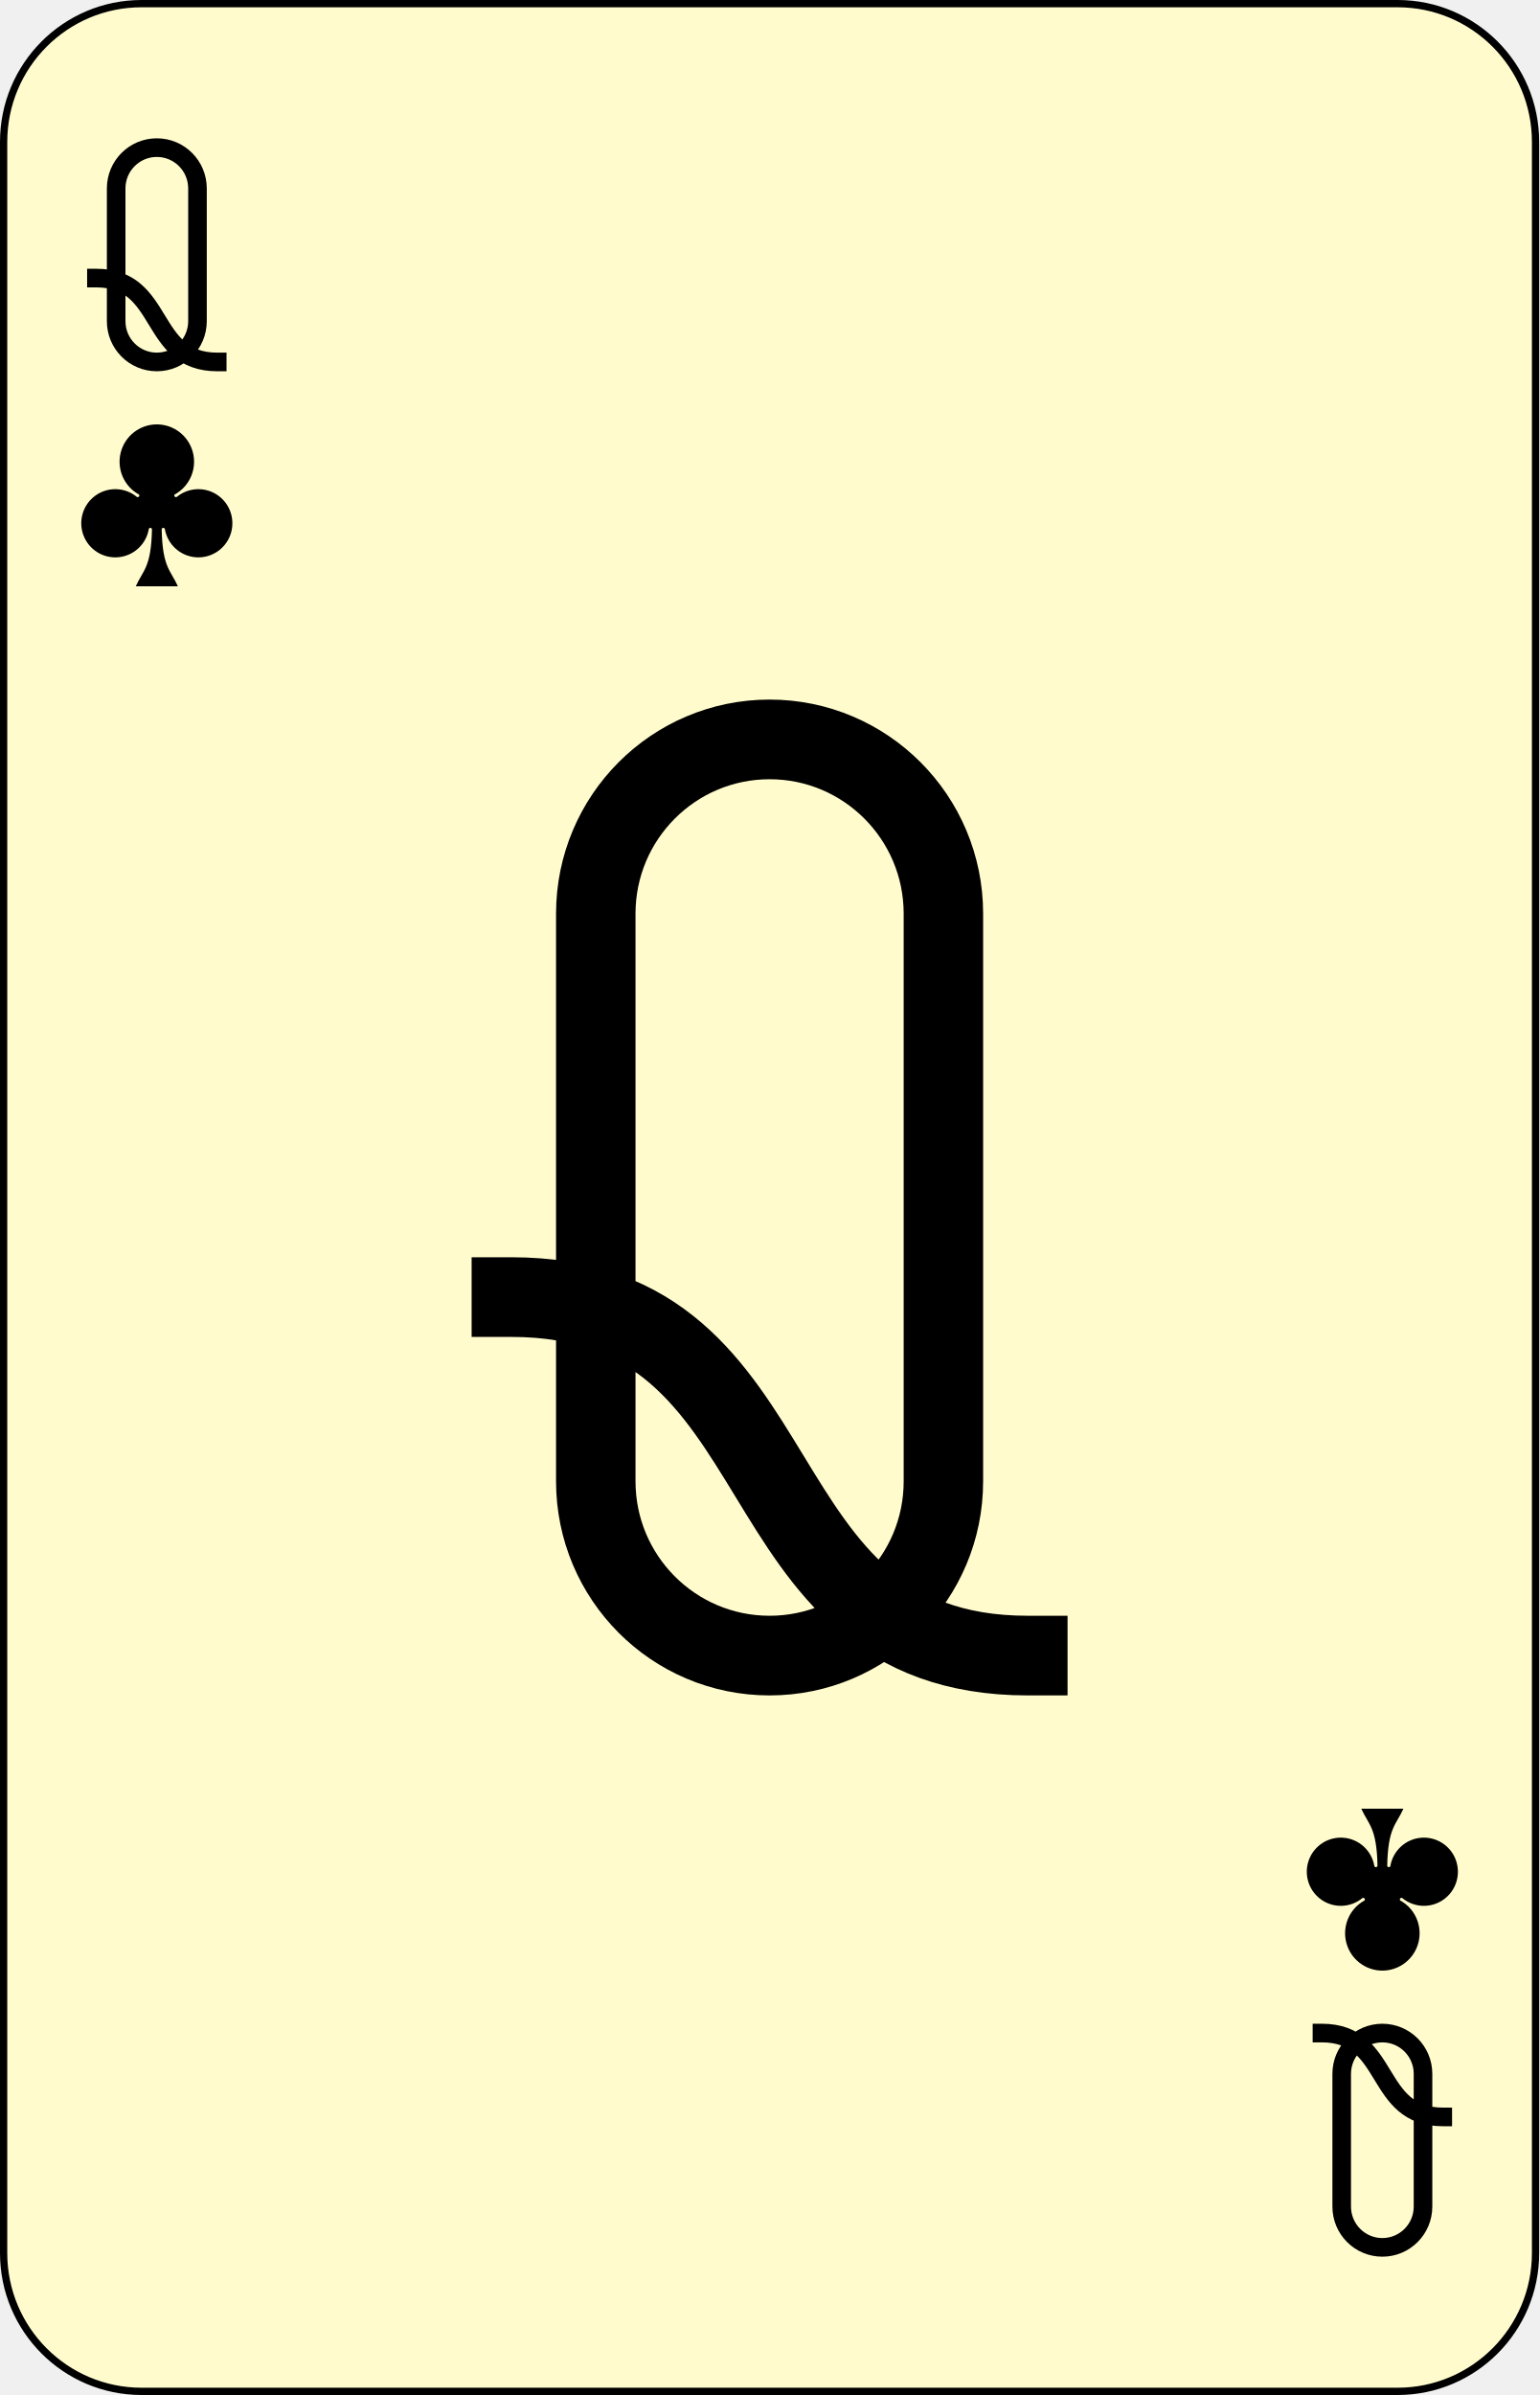
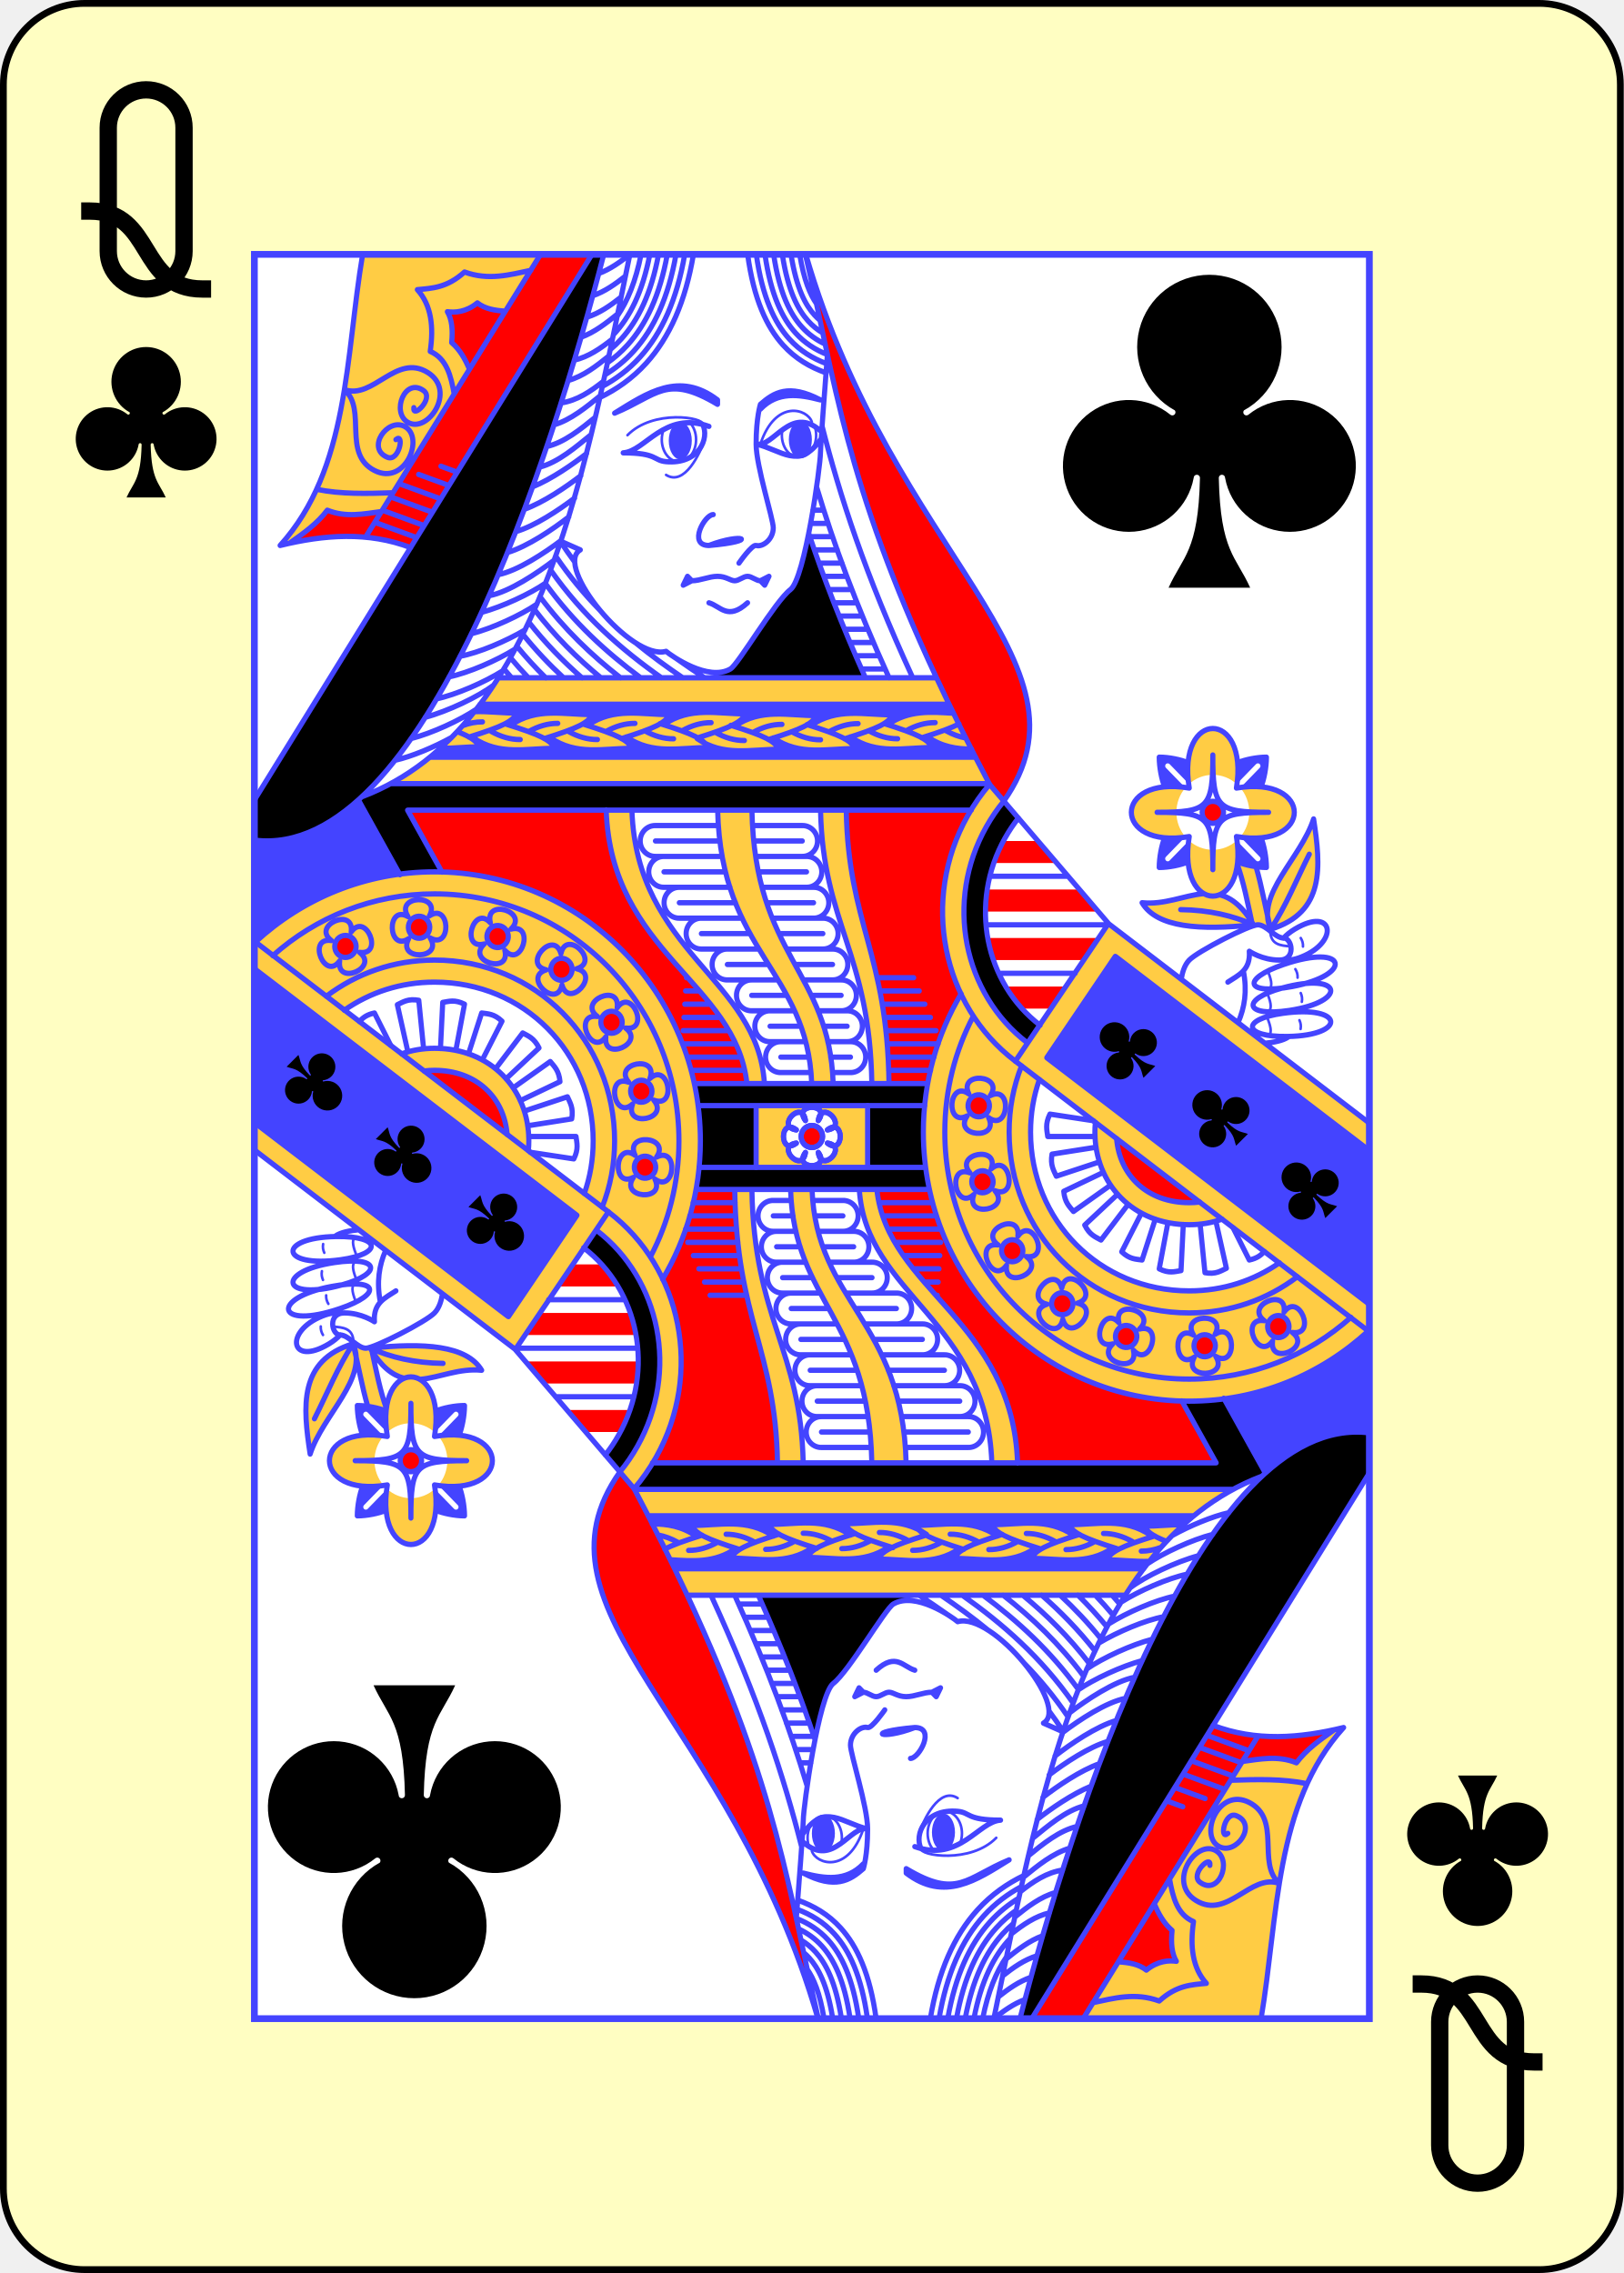
- <svg xmlns="http://www.w3.org/2000/svg" xmlns:xlink="http://www.w3.org/1999/xlink" class="card" face="QC" height="3.5in" preserveAspectRatio="none" viewBox="-106 -164.5 212 329" width="2.25in">
+ <svg xmlns="http://www.w3.org/2000/svg" xmlns:xlink="http://www.w3.org/1999/xlink" class="card" face="QC" height="3.5in" preserveAspectRatio="none" viewBox="-120 -168 240 336" width="2.5in">
  <defs>
+     <symbol id="VCQ" viewBox="-500 -500 1000 1000" preserveAspectRatio="xMinYMid">
+       <path d="M-260 100C40 100 -40 460 260 460M-175 0L-175 -285A175 175 0 0 1 175 -285L175 285A175 175 0 0 1 -175 285Z" stroke="black" stroke-width="80" stroke-linecap="square" stroke-miterlimit="1.5" fill="none" />
+     </symbol>
    <symbol id="SCQ" viewBox="-600 -600 1200 1200" preserveAspectRatio="xMinYMid">
      <path d="M30 150C35 385 85 400 130 500L-130 500C-85 400 -35 385 -30 150A10 10 0 0 0 -50 150A210 210 0 1 1 -124 -51A10 10 0 0 0 -110 -65A230 230 0 1 1 110 -65A10 10 0 0 0 124 -51A210 210 0 1 1 50 150A10 10 0 0 0 30 150Z" fill="black" />
    </symbol>
-     <symbol id="VCQ" viewBox="-500 -500 1000 1000" preserveAspectRatio="xMinYMid">
-       <path d="M-260 100C40 100 -40 460 260 460M-175 0L-175 -285A175 175 0 0 1 175 -285L175 285A175 175 0 0 1 -175 285Z" stroke="black" stroke-width="80" stroke-linecap="square" stroke-miterlimit="1.5" fill="none" />
+     <symbol id="CQ6" preserveAspectRatio="none" viewBox="0 0 1300 2000">
+       <path stroke="#44F" stroke-linecap="round" stroke-linejoin="round" stroke-width="3" fill="none" d="M1184.474,767.204c0.351,15.415 12.042,16.451 23.907,17.267M1181.451,811.742c3.624,9.318 6.246,17.206 2.045,21.086M1180.799,836.888c3.624,9.318 6.246,17.206 2.045,21.086M1180.799,864.63c3.624,9.318 6.246,17.206 2.045,21.086M1213.717,810.276c1.874,2.948 2.833,6.142 2.593,9.658M1220,837.405c1.457,3.175 1.974,6.47 1.259,9.92M1218.488,868.185c1.483,3.163 2.027,6.453 1.341,9.91M1220,775c1.874,2.948 2.833,6.142 2.593,9.658M435,205c29.854,-29.76 89.915,-20.22 87.766,-12.149M480,250c21.575,13.391 40,-25 45,-40M590,215c17.561,-51.28 55,-40 60,-25M507.389,190.373C512.025,194.951 515,202.041 515,210c0,13.807 -8.954,25 -20,25 -11.046,0 -20,-11.193 -20,-25 0,-4.329 0.88,-8.4 2.429,-11.951M653.486,195.441C654.462,198.386 655,201.614 655,205c0,13.807 -8.954,25 -20,25 -11.046,0 -20,-11.193 -20,-25 0,-2.248 0.237,-4.427 0.683,-6.5" />
+       <use xlink:href="#SCQ" height="90" width="90" transform="translate(1017,901)scale(1,0.972)rotate(-45)translate(-45,-45)" />
+       <use xlink:href="#SCQ" height="90" width="90" transform="translate(1125,978)scale(1,0.972)rotate(-45)translate(-45,-45)" />
+       <use xlink:href="#SCQ" height="90" width="90" transform="translate(1229,1060)scale(1,0.972)rotate(-45)translate(-45,-45)" />
    </symbol>
+     <symbol id="CQ5" preserveAspectRatio="none" viewBox="0 0 1300 2000">
+       <path stroke="#44F" stroke-linecap="round" stroke-linejoin="round" stroke-width="6" fill="none" d="M1300,984.779 996.277,759.002M1.196,779.562C56.29,730.138 129.568,700 210,700c171.208,0 310,136.553 310,305 10e-6,57.291 -16.055,110.892 -43.98,156.687M1.931,780.02l410.831,305.396M513.054,940h271.265M1300,1190.265 923.935,910.712M995.839,758.469 887.238,914.584M1003.748,795.85l-79.783,114.688M857.199,600.859 995.817,758.501M886.75,914.2C801.788,851.428 776.521,731.931 831.679,636.394c7.512,-13.01 16.154,-24.951 25.724,-35.766M901.002,893.651c-74.41,-55.386 -96.537,-160.121 -47.672,-244.758 6.038,-10.457 12.883,-20.13 20.404,-28.982M1004.2,796.043l295.8,219.887M916.148,873.919C851.943,826.128 832.433,735.788 875.199,661.715c4.713,-8.163 9.972,-15.754 15.701,-22.768M995.058,760H853.114M948.905,705H857.469M957.032,815H867.918M856.888,600H158.867M840.923,570H204.844M810,510H262.997M795.06,480H284.483M642.495,0.159C676.821,141.573 688.844,258.107 795.312,480c17.86,37.224 38.379,77.412 62.106,121.181M835.988,630H179.392M690.092,630.29c2.322,128.345 47.798,162.203 49.837,309.394M660.11,630.29c2.786,128.345 57.357,162.203 59.805,309.394M580.102,630.115c3.399,166.062 90.388,181.846 94.73,309.83M540.125,630.107c4.041,161.399 104.662,181.691 109.681,309.838M440.176,630.1c5.673,161.472 146.941,190.921 154.509,309.865M410.168,629.718c5.633,161.815 151.469,195.793 164.083,310.257M517.652,965H781.417M509.15,925l62.516,-10e-6M504.582,910l62.916,1e-5M499.133,895l62.156,1e-5M499.838,880 553.158,880M500.807,865 543.344,865M501.773,850l30.053,-10e-6M502.742,835l16.242,2e-5M739.443,925h48.93M738.811,910h53.465M737.709,895 797.117,895M736.215,880H794.783M734.383,865h53.879M732.031,850h49.707M729.197,835H775.217M725.963,820h42.732M503.709,820l1.689,1e-5M1278.483,1205.026C1228.267,1248.565 1162.43,1275 1090,1275 932.085,1275 805,1149.714 805,995c-10e-6,-47.532 11.992,-92.13 33.2,-131.287M1215.934,1159.081C1180.985,1184.775 1137.859,1200 1090,1200c-118.247,0 -210,-91.356 -210,-205 -10e-6,-26.728 5.074,-51.778 14.401,-74.884M1102.059,1074.276c-3.866,0.477 -7.882,0.724 -12.059,0.724 -49.229,0 -81.28,-31.039 -84.697,-72.551M1128.178,1093.705C1116.585,1097.779 1103.872,1100 1090,1100c-65.355,0 -110,-46.117 -110,-105 0,-3.776 0.184,-7.432 0.545,-10.984M1195.088,1143.205C1165.452,1163.257 1129.736,1175 1090,1175c-105.024,0 -185,-80.047 -185,-180 -10e-6,-21.157 3.582,-40.966 10.251,-59.442M657.5,981.893c3.536,-24.749 35.355,7.071 10.607,10.607 20,-15 20,30 0,15 24.749,3.535 -7.071,35.355 -10.607,10.607 15,20 -30,20 -15,0 -3.536,24.749 -35.355,-7.071 -10.607,-10.607 -20,15 -20,-30 0,-15 -24.749,-3.535 7.071,-35.355 10.607,-10.607 -15,-20 30,-20 15,0v0M662.5,1000A12.5,12.5 0 0 1 650,1012.5 12.5,12.5 0 0 1 637.5,1000 12.5,12.5 0 0 1 650,987.5 12.5,12.5 0 0 1 662.5,1000v0M585,965v70M218.769,700.347 178.628,630.099M169.752,703.316 121.678,619.187M393.636,-1.6083941e-4 -3.6588575e-4,618.572M182.285,332.461C132.42,314.002 81.424,317.784 30,330 110.68,243.29 106.097,115.712 126.231,-0.019M333.636,-1.381201e-4 129.949,320.081M407.504,-0.495C347.657,225.87 197.332,687.942 0.002,664.067M437.92,-0.377C389.737,223.713 339.24,535.909 125.687,614.725M140.371,303.704l48.889,17.46M149.074,290.027l48.888,17.46M158.703,274.894l48.889,17.46M168.334,259.762l48.889,17.46M191.5,249.464l35.351,12.625M217.5,240.178l18.981,6.779M41.885,326.784C57.688,315.967 73.403,305.062 85,290c21.739,8.59 42.457,4.21 63.307,1.516M72.987,266.426c27.732,5.564 57.993,4.792 88.322,3.845M105.351,153.767C131.238,176.184 102.29,226.145 140,245c36.056,18.028 59.083,-37.958 35,-50 -20,-10 -45,25 -20,35 14.131,5.652 20.131,-28.64 10,-20M105.154,153.345c33.418,11.492 60.155,-41.413 96.812,-19.505 34.602,20.681 -0.183,70.226 -23.296,56.412 -19.194,-11.472 -3.156,-51.381 18.729,-35.696 12.371,8.866 -13.299,32.383 -11.472,19.194M232.953,158.421C229.172,137.653 224.093,117.97 205,110c4.185,-27.894 1.423,-52.339 -15,-70 17.356,-1.619 34.466,-1.969 55,-20 27.97,9.931 52.531,3.199 77.423,-1.913M250.778,130.151C245.718,118.856 239.783,108.146 230,100c1.504,-14.349 0.287,-26.396 -5,-35 8.496,1.206 21.772,0.599 35,-10 8.991,6.928 20.596,8.627 32.671,9.386M394.495,46.885c13.934,-4.563 26.21,-13.093 38.203,-22.3M387.56,71.24C402.284,66.86 415.129,57.983 427.663,48.362M380.892,93.913c15.639,-5.459 29.216,-15.853 42.72,-26.421M372.922,119.952c16.641,-3.748 30.812,-13.406 44.601,-23.982M365.915,142.958c17.686,-4.808 32.63,-16.179 47.473,-27.792M357.527,168.441c18.785,-2.66 34.356,-13.013 49.436,-24.542M349.336,193.211c19.367,-5.353 37.923,-20.228 54.055,-33.012M340.81,217.826c20.312,-4.34 39.847,-19.82 56.77,-33.234M332.495,241.19c21.753,-5.309 42.553,-23.03 60.13,-36.835M324.415,263.521c21.962,-8.66 47.288,-25.829 63.013,-37.795M314.768,288.99c22.178,-7.638 48.957,-25.451 65.936,-38.211M304.756,314.31c22.09,-6.185 50.266,-24.471 68.662,-38.076M295.016,337.987c23.379,-6.632 53.476,-26.685 71.603,-40.397M284.235,363.121c22.643,-4.32 53.991,-24.473 73.969,-39.228M273.576,386.992c23.431,-4.181 56.539,-25.801 76.566,-40.791M264.803,405.875c24.057,-6.308 56.528,-20.98 74.839,-33.277M252.972,430.092c24.159,-6.009 57.732,-21.062 76.538,-33.656M239.792,455.583c21.064,-3.607 53.839,-17.136 75.832,-29.886M226.997,478.928c22.278,-4.36 55.94,-18.663 77.112,-31.55M212.379,503.852c22.427,-4.477 56.123,-18.85 77.147,-31.73M199.124,524.801c26.144,-6.728 62.615,-23.588 79.85,-36.518M182.562,548.944c24.044,-5.904 57.633,-20.912 76.609,-33.531M163.805,573.558c19.156,-4.09 45.851,-14.943 66.056,-25.885M661.877,194.546c20.526,78.558 49.889,167.389 105.543,285.038M668.153,113.288C665.264,149.955 660,217.745 660,225c0,15 -18.164,142.538 -35,155 -17.901,13.25 -60.727,84.764 -70,90 -25.806,14.571 -68.619,-14.676 -75,-20 -40.525,11.388 -131.542,-97.081 -100,-115l-23.233,-9.957M655.865,264.818c19.063,61.807 45.052,131.477 84.196,215.326M646.267,316.049c16.729,48.809 37.961,102.625 66.08,163.751M735.424,470H707.98M728.566,455 701.295,455M721.896,440H694.609M715.338,425 688.229,425M708.979,410 681.984,410M702.721,395 675.74,395M696.697,380H669.891M690.744,365 664.092,365M685.219,350H658.398M679.719,335H653.039M674.219,320H647.68M669.021,305 649.015,305M663.856,290H651.067M403.081,403.569C384.659,385.28 367.245,364.973 351.203,341.917M499.647,480.085C480.8,467.686 462.295,454.602 444.405,440.286M474.764,480.089C427.465,447.622 382.831,409.814 345.322,357.736M450.501,480.066C410.107,450.979 372.044,417.225 339.195,373.028M427.075,480.151C393.178,454.454 361.2,424.911 332.919,387.965M404.064,480.012C376.394,457.835 350.201,432.699 326.497,402.577M382.141,480.187C360.128,461.526 339.177,440.738 319.823,416.75M360.497,480.02c-16.625,-14.96 -32.567,-31.29 -47.58,-49.479M339.916,480.219C328.144,468.99 316.755,456.994 305.841,444.047M319.538,480.013C312.35,472.723 305.322,465.114 298.475,457.142M299.983,480.027c-3.088,-3.326 -6.143,-6.717 -9.163,-10.178M373.426,348.627c-5.559,-7.233 -10.976,-14.751 -16.237,-22.58M525,480c-11.007,-6.987 -21.924,-14.154 -32.698,-21.608M400,550c-11.508,0.084 -22.758,-3.17 -33.797,-9.171M344.866,547.812C375.596,568.645 408.061,559.823 440,560c-4.364,-9.305 -15.999,-15.118 -55.824,-27.242M443.765,531.706c-11.508,-0.084 -22.758,3.17 -33.797,9.171M388.631,533.894c30.729,-20.833 63.195,-12.011 95.134,-12.188 -4.364,9.305 -15.999,15.118 -55.824,27.242M488.797,549.171C477.289,549.256 466.039,546.001 455,540M433.663,546.983c30.729,20.833 63.195,12.011 95.134,12.188 -4.364,-9.305 -15.999,-15.118 -55.824,-27.242M532.562,530.878c-11.508,-0.084 -22.758,3.17 -33.797,9.171M477.428,533.065c30.729,-20.833 63.195,-12.011 95.134,-12.188 -4.364,9.305 -15.999,15.118 -55.824,27.242M571.369,551.106c-11.508,0.084 -22.758,-3.17 -33.797,-9.171M516.235,548.918c30.729,20.833 63.195,12.011 95.134,12.188 -4.364,-9.305 -15.999,-15.118 -55.824,-27.242M615.134,532.812c-11.508,-0.084 -22.758,3.17 -33.797,9.171M560,535c30.729,-20.833 63.195,-12.011 95.134,-12.188 -4.364,9.305 -15.999,15.118 -55.824,27.242M660.165,550.277c-11.508,0.084 -22.758,-3.17 -33.797,-9.171M605.032,548.089c30.729,20.833 63.195,12.011 95.134,12.188 -4.364,-9.305 -15.999,-15.118 -55.824,-27.242M703.93,531.983c-11.508,-0.084 -22.758,3.17 -33.797,9.171M648.797,534.171c30.729,-20.833 63.195,-12.011 95.134,-12.188 -4.364,9.305 -15.999,15.118 -55.824,27.242M750.032,549.122c-11.508,0.084 -22.758,-3.17 -33.797,-9.171M694.898,546.935c30.729,20.833 63.195,12.011 95.134,12.188 -4.364,-9.305 -15.999,-15.118 -55.824,-27.242M793.797,530.829C782.289,530.744 771.039,533.999 760,540M738.663,533.017c24.743,-16.774 50.612,-14.322 76.425,-12.823M821.53,532.19c-8.333,4.473 -21.699,9.226 -43.558,15.881M310,550c-11.508,0.084 -22.758,-3.17 -33.797,-9.171M254.866,547.812c30.729,20.833 63.195,12.011 95.134,12.188 -4.364,-9.305 -15.999,-15.118 -55.824,-27.242M353.765,531.706c-11.508,-0.084 -22.758,3.17 -33.797,9.171M298.631,533.894c30.729,-20.833 63.195,-12.011 95.134,-12.188 -4.364,9.305 -15.999,15.118 -55.824,27.242M256.89,518.377c16.295,-0.549 32.754,1.711 49.075,1.62 -4.364,9.305 -15.999,15.118 -55.824,27.242M265.966,529.997c-7.813,-0.057 -15.508,1.425 -23.098,4.26M218.576,559.997c14.509,-0.011 29.121,-1.787 43.624,-1.706 -2.955,-6.301 -9.244,-11 -25.362,-17.143M829.563,548.283c-7.888,-1.319 -15.66,-4.163 -23.328,-8.332M784.898,546.935c16.734,11.345 33.983,13.895 51.381,13.894M981.427,1012.159 930,1020c-2.197,12.537 1.914,18.211 5,25l50.346,-16.208M990.046,1040.577l-46.358,21.575c1.13,12.678 6.571,17.092 11.312,22.848l43.329,-29.894M1006.604,1065.375l-38.486,35.021c5.78,11.339 12.476,13.403 19.023,16.974l31.678,-40.556M1034.28,1086.789l-23.009,43.889c9.355,8.631 16.351,8.244 23.73,9.322l15.424,-46.379M1065.125,1097.582 1055,1150c11.46,5.538 18.041,3.134 25.415,2.02l2.627,-52.328M1102.68,1099.282l5.642,55.094c12.536,2.204 18.212,-1.903 25.003,-4.985l-12.301,-53.516M978.19,982.094l-50.64,-7.461C921.774,985.975 924.04,992.604 925,1000h55.238M857.014,966.163a12.5,12.5 0 0 1 -13.44,11.484 12.5,12.5 0 0 1 -11.484,-13.44 12.5,12.5 0 0 1 13.44,-11.484 12.5,12.5 0 0 1 11.484,13.44v0M831.113,976.668c-26.097,12.998 -21.794,-41.833 1.956,-24.923 -12.998,-26.097 41.833,-21.794 24.923,1.956 26.097,-12.998 21.794,41.833 -1.956,24.923 12.998,26.097 -41.833,21.794 -24.923,-1.956v0M861.192,1049.113a12.5,12.5 0 0 1 -10.094,14.513 12.5,12.5 0 0 1 -14.513,-10.094 12.5,12.5 0 0 1 10.094,-14.513 12.5,12.5 0 0 1 14.513,10.094v0M838.795,1065.835c-21.955,19.183 -31.676,-34.951 -4.419,-24.606 -19.183,-21.955 34.951,-31.676 24.606,-4.419 21.955,-19.183 31.676,34.951 4.419,24.606 19.183,21.955 -34.951,31.676 -24.606,4.419v0M895.081,1124.589a12.5,12.5 0 0 1 -6.573,16.41 12.5,12.5 0 0 1 -16.41,-6.573 12.5,12.5 0 0 1 6.573,-16.41 12.5,12.5 0 0 1 16.41,6.573v0M877.016,1145.918c-17.081,23.627 -38.723,-26.936 -9.837,-22.983 -23.627,-17.081 26.936,-38.723 22.983,-9.837 17.081,-23.627 38.723,26.936 9.837,22.983 23.627,17.081 -26.936,38.723 -22.983,9.837v0M950.483,1180.394a12.5,12.5 0 0 1 0.621,17.667 12.5,12.5 0 0 1 -17.667,0.621 12.5,12.5 0 0 1 -0.621,-17.667 12.5,12.5 0 0 1 17.667,-0.621v0M942.581,1207.205c-6.074,28.515 -46.306,-8.986 -18.287,-17.046 -28.515,-6.074 8.986,-46.306 17.046,-18.287 6.074,-28.515 46.306,8.986 18.287,17.046 28.515,6.074 -8.986,46.306 -17.046,18.287v0M1020,1214.696a12.5,12.5 0 0 1 8.413,15.547 12.5,12.5 0 0 1 -15.547,8.414 12.5,12.5 0 0 1 -8.413,-15.547 12.5,12.5 0 0 1 15.547,-8.414v0M1024.847,1242.223c7.243,28.241 -45.471,12.547 -23.961,-7.133 -28.241,7.243 -12.547,-45.471 7.133,-23.961 -7.243,-28.241 45.471,-12.547 23.961,7.133 28.241,-7.243 12.547,45.471 -7.133,23.961v0M1107.582,1224.717a12.5,12.5 0 0 1 12.909,12.078 12.5,12.5 0 0 1 -12.078,12.909 12.5,12.5 0 0 1 -12.909,-12.078 12.5,12.5 0 0 1 12.078,-12.909v0M1120.906,1249.287c15.823,24.488 -39.147,26.316 -24.986,0.831 -24.488,15.823 -26.316,-39.147 -0.831,-24.986 -15.823,-24.488 39.147,-26.316 24.986,-0.831 24.488,-15.823 26.316,39.147 0.831,24.986v0M1189.011,1203.936a12.5,12.5 0 0 1 16.366,6.681 12.5,12.5 0 0 1 -6.681,16.367 12.5,12.5 0 0 1 -16.366,-6.681 12.5,12.5 0 0 1 6.681,-16.367v0M1210.221,1222.141c23.514,17.236 -27.19,38.545 -23.048,9.686 -17.236,23.514 -38.545,-27.19 -9.686,-23.048 -23.514,-17.236 27.19,-38.545 23.048,-9.686 17.236,-23.514 38.544,27.191 9.686,23.048v0M1141.176,1103.578 1160,1140c9.205,-1.875 13.674,-5.58 17.47,-9.545M642.958,0.142C744.826,342.337 988.87,461.555 873.734,619.912M1090,605c-15,-90 70,-90 55,0 90,-15 90,70 0,55 15,90 -70,90 -55,0 -90,15 -90,-70 0,-55v0M1117.5,567.5c0,60 5,65 65,65 -60,0 -65,5 -65,65 0,-60 -5,-65 -65,-65 60,0 65,-5 65,-65v0M1130,632.5a12.5,12.5 0 0 1 -12.5,12.5 12.5,12.5 0 0 1 -12.5,-12.5 12.5,12.5 0 0 1 12.5,-12.5 12.5,12.5 0 0 1 12.5,12.5v0M1061.282,603.639C1057.788,595.19 1055,581.201 1055,570c11.201,0 25.19,2.788 33.639,6.282M1146.361,576.282C1154.81,572.788 1168.799,570 1180,570c0,11.201 -2.788,25.19 -6.282,33.639M1061.282,661.361C1057.788,669.81 1055,683.799 1055,695c11.201,0 25.19,-2.788 33.639,-6.282M1146.361,688.718C1154.81,692.212 1168.799,695 1180,695c0,-11.201 -2.788,-25.19 -6.282,-33.639M1080.719,821.783c1.01,-6.686 3.439,-15.941 9.281,-21.783 10,-10 70,-40 80,-40 10,0 20,15 30,15 10,0 15,25 -5,25 -20,0 -35,-10 -35,-10 1.742,21.621 -12.85,27.104 -25,35M1153.114,812.229c4.683,23.139 1.313,41.743 -5.947,58.157M1200,805c75,-25 81.847,11.93 10,25 -54.999,10.005 -59.523,-8.492 -10,-25v0M1198.2,831.716c70.636,-18.931 77.553,15.292 8.552,25.39 -52.822,7.73 -56.804,-12.458 -8.552,-25.39v0M1199.296,860.311c71.881,-9.683 74.714,25.171 5.475,26.3 -53.004,0.864 -54.578,-19.685 -5.475,-26.3v0M1199.897,775.225c3.316,-3.587 7.774,-7.17 13.406,-10.444 45.029,-26.181 52.141,14.277 7.592,31.666 -9.145,3.569 -16.142,4.234 -20.894,2.949M1185,765c-18.207,-39.306 35,-80 50,-125 8.442,53.825 13.58,106.049 -50,125v0M1185,765c17.822,-26.387 30.237,-56.503 45,-85M1125.86,726.041c13.272,3.425 26.206,12.941 39.14,33.959 -62.532,6.437 -112.583,3.272 -130,-25 25.777,2.578 48.897,-8.134 70.729,-10.211M1165,760c-24.021,-10.251 -51.599,-16.772 -85,-17.184M666.518,134.316C647.639,127.754 630.732,118.154 616.43,102.822 597.241,82.252 582.223,50.736 575.104,0.061M667.285,123.989C650.636,117.898 636.137,109.287 623.742,96 606.437,77.449 592.214,48.551 585.214,0.12M668.084,113.623C653.746,108.057 641.581,100.464 631.055,89.18 615.61,72.623 602.196,46.311 595.329,0.175M662.525,88.967C656.23,85.323 650.732,80.953 645.68,75.537 633.874,62.881 622.123,41.64 615.573,0.255M665.31,101.621C654.957,96.853 646.173,90.725 638.367,82.357 624.756,67.766 612.167,44.009 605.449,0.221M659.451,74.771c-2.266,-1.844 -4.403,-3.852 -6.459,-6.056C642.959,57.96 632.065,39.196 625.703,0.27M511.871,0.155C502.759,53.1 484.3,93.966 456.903,123.336c-16.31,17.484 -34.989,29.931 -54.087,38.912M501.725,0.145C492.765,50.874 475.114,89.152 449.59,116.514c-13.337,14.297 -28.342,25.033 -43.924,33.185M491.572,0.122C482.778,48.601 465.949,84.318 442.278,109.693c-10.328,11.072 -21.714,19.879 -33.646,26.941M481.414,0.081C472.801,46.273 456.807,79.457 434.965,102.871c-7.229,7.749 -15.006,14.317 -23.161,19.911M423.176,69.886C434.983,53.128 444.586,30.717 450.845,0.143M471.251,0.019C462.837,43.888 447.688,74.573 427.653,96.051c-4.039,4.329 -8.259,8.265 -12.634,11.848M461.061,0.045C452.605,42.781 437.685,71.417 418.627,91.028M655.237,55.686C648.148,45.764 640.757,29.54 635.816,0.141M401.712,21.587C414.795,16.883 426.445,8.747 437.839,0M420,180c37.87,-22.798 75.447,-48.05 120,-15v5c-60,-35 -70,-10 -120,10v0M590,170l-0.003,5.472C610,155 635.344,158.686 660,165c-37.171,-18.904 -54.466,-8.261 -70,5v0M590,170c0,0 -5,15 -5,45 0,25 20,85 20,95 0,13.032 -12.277,22.123 -20,20 -4.821,-1.326 -20,20 -20,20M535,295c-10,0 -30,35 -5,35 40,-15 60,-5 0,0M505,365l-5,10 10,-5 -5,-5v0M600,365l-5,10 -5,-5 10,-5v0M510,370c10,0 20,-5 30,-5 10,0 15,5 20,5 5,0 10,-5 15,-5 5,0 10,5 15,5M530,395c13.51,3.754 21.865,20.501 45,0M530,195c-52.197,-18.082 -74.36,28.531 -100,30 40,0 35.054,8.73 50,10 38.304,3.254 50.908,-26.427 42.668,-42.342M660,200c-35,-30 -55,20 -75,15 29.239,6.592 50,30 75,-5M1162.673,755.563c-4.946,-21.883 -9.234,-43.761 -16.584,-63.761M1185,765c-6.227,-23.877 -10.324,-48.418 -17.233,-71.138M1205.848,886.953c-6.148,4.441 -17.953,6.431 -27.298,7.323M582.359,665l56.467,2e-5M587.832,700l55.961,-10e-6M597.332,735l54.646,-1e-5M611.74,770h51.09M630.273,805l43.852,-2e-5M649.182,840l34.961,4e-5M663.686,875h27.432M671.883,910l23.131,-3e-5M584.551,682.5h54.275c9.762,0.138 17.749,-7.737 17.749,-17.5 0,-9.763 -7.987,-17.638 -17.749,-17.5h-56.467M592.025,717.5l51.768,2e-5c9.762,0.138 17.749,-7.737 17.749,-17.5 0,-9.763 -7.987,-17.638 -17.749,-17.5h-55.961M603.898,752.5l48.08,-10e-6c9.762,0.138 17.749,-7.737 17.749,-17.5 0,-9.763 -7.987,-17.638 -17.749,-17.5h-54.646M620.682,787.5l42.148,-10e-6c9.762,0.138 17.749,-7.737 17.749,-17.5 0,-9.763 -7.987,-17.638 -17.749,-17.5h-51.09M639.986,822.5 674.125,822.5c9.762,0.138 17.749,-7.737 17.749,-17.5 0,-9.763 -7.987,-17.638 -17.749,-17.5h-43.852M657.187,857.5l26.955,10e-6c9.762,0.138 17.749,-7.737 17.749,-17.5 0,-9.763 -7.987,-17.638 -17.749,-17.5h-34.961M668.555,892.5l22.563,10e-6c9.762,0.138 17.749,-7.737 17.749,-17.5 0,-9.763 -7.987,-17.638 -17.749,-17.5h-27.432M674.111,927.5l20.902,-10e-6c9.762,0.138 17.749,-7.737 17.749,-17.5 0,-9.763 -7.987,-17.638 -17.749,-17.5h-23.131M467.6,665l75.16,-10e-6M477.541,700l71.77,2e-5M495.436,735h65.541M521.162,770h56.842M551.424,805 599.338,805M579.857,840 620.77,840M601.25,875h35.867M613.795,910h32.811M541.008,647.5 467.6,647.5c-9.762,-0.138 -17.749,7.737 -17.749,17.5 0,9.763 7.987,17.638 17.749,17.5h75.16M545.449,682.5h-67.908c-9.762,-0.138 -17.749,7.737 -17.749,17.5 0,9.763 7.987,17.638 17.749,17.5h71.77M554.584,717.5l-59.148,10e-6c-9.762,-0.138 -17.749,7.737 -17.749,17.5 0,9.763 7.987,17.638 17.749,17.5h65.541M568.793,752.5l-47.631,-2e-5c-9.762,-0.138 -17.749,7.737 -17.749,17.5 0,9.763 7.987,17.638 17.749,17.5h56.842M588.367,787.5 551.424,787.5c-9.762,-0.138 -17.749,7.737 -17.749,17.5 0,9.763 7.987,17.638 17.749,17.5h47.914M610.391,822.5l-30.533,-2e-5c-9.762,-0.138 -17.749,7.737 -17.749,17.5 0,9.763 7.987,17.638 17.749,17.5h40.912M629.789,857.5 601.25,857.5c-9.762,-0.138 -17.749,7.737 -17.749,17.5 0,9.763 7.987,17.638 17.749,17.5h35.867M642.633,892.5l-28.838,-2e-5c-9.762,-0.138 -17.749,7.737 -17.749,17.5 0,9.763 7.987,17.638 17.749,17.5h32.811" />
+     </symbol>
+     <symbol id="CQ4" preserveAspectRatio="none" viewBox="0 0 1300 2000">
+       <path fill="black" d="M393.637,0 0,618.572v45.486C197.241,687.924 347.448,226.477 407.35,0ZM646.217,316.484C639.936,347.246 632.342,374.565 625,380c-17.901,13.25 -60.727,84.764 -70,90 -5.433,3.068 -11.62,4.193 -18.062,4.008L538.178,480 711.879,479.9C684.228,418.674 662.996,364.858 646.217,316.484ZM158.996,599.918c-10.551,5.538 -21.688,10.518 -33.309,14.807l-4.01,4.463 47.604,83.805C182.286,700.909 196.035,700 210,700c2.949,0 5.888,0.041 8.793,0.234l-39.783,-70.186 656.879,-0.268c6.402,-10.604 13.643,-20.259 21.256,-29.467zm714.738,19.994c-7.522,8.852 -14.367,18.523 -20.404,28.98 -48.865,84.637 -26.738,189.372 47.672,244.758l15.146,-19.732c-64.205,-47.79 -83.715,-138.13 -40.949,-212.203 4.713,-8.163 9.972,-15.753 15.701,-22.768zM512.967,939.855C517.543,960.745 520,982.591 520,1005c0,9.936 -0.483,19.761 -1.422,29.727l66.41,0.273 -0.205,-70 196.674,-0.076c0.87,-8.408 2.041,-16.642 3.201,-24.844z" />
+     </symbol>
+     <symbol id="CQ3" preserveAspectRatio="none" viewBox="0 0 1300 2000">
+       <path fill="#44F" d="M636.568,188.838A13.432,21.162 0 0 0 623.135,210 13.432,21.162 0 0 0 636.568,231.162 13.432,21.162 0 0 0 650,210 13.432,21.162 0 0 0 636.568,188.838Zm-140,1.209a13.432,21.162 0 0 0 -13.434,21.162 13.432,21.162 0 0 0 13.434,21.162A13.432,21.162 0 0 0 510,211.209 13.432,21.162 0 0 0 496.568,190.047ZM263.244,509.838c-3.327,4.334 -6.738,8.583 -10.23,12.75l3.877,-4.211c2.037,-0.069 4.076,-0.093 6.117,-0.084 1.932,0.009 3.867,0.053 5.803,0.113 0.733,0.023 1.468,0.057 2.201,0.086 1.135,0.044 2.27,0.087 3.406,0.143 3.839,0.188 7.682,0.421 11.523,0.648 0.697,0.041 1.393,0.081 2.09,0.121 1.316,0.075 2.631,0.142 3.947,0.209 0.766,0.039 1.533,0.079 2.299,0.113 1.255,0.057 2.51,0.098 3.764,0.139 0.775,0.025 1.55,0.058 2.324,0.076 0.202,0.005 0.404,0.008 0.605,0.012 1.666,0.034 3.331,0.054 4.994,0.045 -0.136,0.291 -0.278,0.577 -0.43,0.861 -0.151,0.284 -0.31,0.564 -0.477,0.842 -0.047,0.079 -0.102,0.156 -0.15,0.234 -0.295,0.474 -0.609,0.941 -0.957,1.4 -10e-4,0.002 -0.002,0.004 -0.004,0.006 -0.202,0.266 -0.413,0.529 -0.635,0.791 -0.002,0.003 -0.004,0.005 -0.006,0.008 -0.221,0.261 -0.452,0.522 -0.693,0.779l-0.008,0.008c-0.242,0.258 -0.494,0.513 -0.758,0.768 -0.003,0.003 -0.006,0.007 -0.01,0.01 -0.263,0.254 -0.538,0.506 -0.824,0.758 -0.58,0.51 -1.208,1.015 -1.891,1.52 -0.682,0.504 -1.42,1.007 -2.215,1.51 -0.791,0.501 -1.641,1.002 -2.553,1.506 -0.004,0.002 -0.007,0.005 -0.012,0.008 -0.917,0.507 -1.899,1.016 -2.949,1.531 -1.044,0.512 -2.157,1.031 -3.342,1.557 -0.008,0.003 -0.014,0.008 -0.021,0.012 -5.964,2.643 -13.783,5.481 -24.08,8.812 -4.118,1.332 -8.636,2.745 -13.59,4.254 6.552,3.588 9.914,7.016 11.84,11.121 -3.626,-0.02 -7.258,0.075 -10.895,0.23 -10.908,0.466 -21.849,1.468 -32.73,1.477l11.787,-12.803c-7.981,7.882 -16.348,15.379 -25.139,22.447l635.588,0.326c-1.639,-3.08 -3.222,-6.101 -4.824,-9.143 -0.149,-2.2e-4 -0.298,-0.007 -0.447,-0.008 -0.923,-0.004 -1.847,-0.01 -2.77,-0.029 -0.008,-1.8e-4 -0.017,1.9e-4 -0.025,0 -0.083,-0.002 -0.167,-0.008 -0.25,-0.01 -0.99,-0.023 -1.978,-0.054 -2.967,-0.098 -0.007,-3.1e-4 -0.014,3.2e-4 -0.021,0 -0.181,-0.008 -0.361,-0.023 -0.541,-0.031 -0.849,-0.041 -1.697,-0.086 -2.545,-0.145 -14.05,-0.963 -27.956,-4.376 -41.523,-13.574l0.713,0.193c-0.313,-0.211 -0.627,-0.404 -0.939,-0.621 -2.219,0.209 -4.308,0.837 -6.473,1.496 6.554,3.588 9.906,7.015 11.832,11.121 -31.867,-0.177 -64.258,8.599 -94.926,-12.055 -2.161,0.675 -4.421,1.369 -6.775,2.086 6.556,3.589 9.91,7.017 11.836,11.123 -31.866,-0.177 -64.258,8.599 -94.926,-12.053 -1.845,0.574 -3.722,1.156 -5.705,1.76 6.556,3.589 9.908,7.015 11.834,11.121 -28.75,-0.16 -57.927,6.962 -85.881,-6.809 1.44,1.546 2.5,3.151 3.309,4.875 -31.866,-0.177 -64.258,8.599 -94.926,-12.053 -1.845,0.574 -3.722,1.154 -5.705,1.758 6.556,3.589 9.908,7.017 11.834,11.123 -31.939,-0.177 -64.403,8.645 -95.133,-12.188l20.211,-7.74c-7.126,2.594 -15.911,5.453 -26.912,8.805 6.556,3.589 9.908,7.017 11.834,11.123 -31.939,-0.177 -64.403,8.645 -95.133,-12.188l39.309,-15.055c2.696,0.821 5.239,1.607 7.684,2.373l-3.229,-1.236c30.729,-20.833 63.196,-12.01 95.135,-12.188 -2.698,5.752 -8.197,10.172 -21.393,15.57l11.803,-4.52c2.696,0.821 5.24,1.607 7.684,2.373l-3.229,-1.236c30.729,-20.833 63.196,-12.01 95.135,-12.188 -1.783,3.801 -4.826,7.02 -10.461,10.324 2.57,0.783 5.012,1.538 7.352,2.271l-3.229,-1.236c16.325,-11.067 33.14,-13.766 50.105,-13.891 14.97,-0.11 30.056,1.784 45.027,1.701 -2.304,4.912 -6.685,8.856 -16.117,13.264 2.37,0.724 4.649,1.429 6.82,2.109L560,535c30.729,-20.833 63.194,-12.01 95.133,-12.188 -1.783,3.801 -4.825,7.02 -10.461,10.324 2.575,0.785 5.02,1.541 7.363,2.275l-3.238,-1.24c30.729,-20.833 63.194,-12.01 95.133,-12.188 -1.708,3.641 -4.565,6.749 -9.754,9.908l0.031,-0.012c2.706,0.824 5.258,1.614 7.711,2.383l-3.256,-1.248c0.942,-0.638 1.887,-1.238 2.832,-1.822 0.297,-0.184 0.595,-0.363 0.893,-0.541 0.71,-0.426 1.421,-0.836 2.133,-1.232 0.272,-0.151 0.543,-0.308 0.814,-0.455 0.933,-0.505 1.867,-0.988 2.803,-1.445 0.22,-0.108 0.442,-0.205 0.662,-0.311 0.756,-0.36 1.512,-0.707 2.27,-1.037 0.306,-0.133 0.612,-0.264 0.918,-0.393 0.746,-0.314 1.494,-0.615 2.242,-0.902 0.228,-0.087 0.456,-0.181 0.684,-0.266 0.947,-0.353 1.894,-0.682 2.844,-0.994 0.271,-0.089 0.542,-0.172 0.812,-0.258 0.731,-0.231 1.463,-0.452 2.195,-0.66 0.284,-0.081 0.568,-0.163 0.852,-0.24 0.944,-0.258 1.889,-0.504 2.836,-0.727 0.051,-0.012 0.103,-0.023 0.154,-0.035 0.95,-0.221 1.9,-0.421 2.852,-0.609 0.288,-0.057 0.577,-0.11 0.865,-0.164 0.765,-0.143 1.529,-0.277 2.295,-0.4 0.232,-0.037 0.463,-0.078 0.695,-0.113 0.978,-0.15 1.956,-0.286 2.936,-0.406 0.193,-0.024 0.386,-0.042 0.578,-0.065 0.803,-0.094 1.606,-0.18 2.41,-0.256 0.301,-0.028 0.603,-0.056 0.904,-0.082 0.783,-0.067 1.566,-0.126 2.35,-0.178 0.215,-0.014 0.43,-0.032 0.645,-0.045 0.178,-0.011 0.356,-0.015 0.533,-0.025 1.253,-0.071 2.507,-0.122 3.762,-0.158 0.439,-0.013 0.877,-0.025 1.316,-0.033 1.387,-0.028 2.773,-0.044 4.162,-0.037 1.87,0.009 3.742,0.051 5.615,0.109 0.575,0.018 1.15,0.041 1.725,0.062 1.305,0.049 2.61,0.102 3.916,0.166 0.592,0.029 1.184,0.059 1.775,0.09 3.714,0.195 7.429,0.425 11.145,0.641 -1.715,-3.415 -3.435,-6.836 -5.105,-10.203zm261.742,35.729c-2.548,0.801 -5.198,1.622 -8.023,2.482 0.215,0.118 0.411,0.236 0.619,0.354zM1055,570c0,11.187 2.782,25.153 6.269,33.605 6.978,-0.644 14.9,-0.489 23.76,0.666l-22.15,-22.15c-1.932,-1.877 -0.604,-5.152 2.09,-5.152 0.811,5e-5 1.587,0.328 2.152,0.91l22.15,22.15c-1.155,-8.859 -1.31,-16.782 -0.666,-23.76C1080.153,572.782 1066.187,570 1055,570Zm125,0c-11.187,0 -25.153,2.782 -33.605,6.27 0.644,6.981 0.49,14.907 -0.666,23.771l22.162,-22.162c0.565,-0.582 1.341,-0.91 2.152,-0.91 2.694,7e-4 4.022,3.275 2.09,5.152l-22.148,22.148c8.854,-1.153 16.772,-1.307 23.746,-0.664C1177.218,595.153 1180,581.187 1180,570ZM121.359,618.908C83.231,651.688 42.699,669.219 0,664.049v108.76l1.197,6.754C46.845,738.612 104.977,710.901 169.535,702.959Zm963.682,41.82c-8.864,1.156 -16.791,1.31 -23.771,0.666C1057.782,669.847 1055,683.813 1055,695c11.187,0 25.153,-2.782 33.605,-6.27 -0.643,-6.974 -0.489,-14.892 0.664,-23.746l-22.137,22.137c-2.828,2.945 -7.187,-1.415 -4.242,-4.242zm64.93,0 22.15,22.15c2.945,2.828 -1.415,7.187 -4.242,4.242l-22.15,-22.15c1.155,8.859 1.31,16.782 0.666,23.76 8.453,3.488 22.419,6.27 33.605,6.27 0,-11.187 -2.782,-25.153 -6.269,-33.605 -6.978,0.644 -14.9,0.489 -23.76,-0.666zM1003.975,795.947 923.949,910.625 1300,1190.262v-174.332z" />
+     </symbol>
+     <symbol id="CQ2" preserveAspectRatio="none" viewBox="0 0 1300 2000">
+       <path fill="red" d="M333.65,0l-201,316.523 15.656,-25.008C127.456,294.209 106.739,298.59 85,290 73.403,305.062 57.688,315.967 42.553,326.918 72.359,320.998 101.338,318.041 130.033,320.705l0.182,-0.289c17.627,1.978 34.916,5.695 51.924,12.107L393.639,0Zm308.795,0c34.353,141.479 46.363,258.031 152.867,480 17.86,37.224 38.378,77.411 62.105,121.18l16.316,18.732C988.885,461.534 744.765,342.299 642.922,0ZM260,55c-13.228,10.599 -26.504,11.206 -35,10 5.287,8.604 6.504,20.651 5,35 9.783,8.146 15.717,18.856 20.777,30.15L292.672,64.387C280.597,63.628 268.991,61.928 260,55Zm857.5,565a12.5,12.5 0 0 0 -12.5,12.5 12.5,12.5 0 0 0 12.5,12.5 12.5,12.5 0 0 0 12.5,-12.5 12.5,12.5 0 0 0 -12.5,-12.5zm-707.178,9.859 -231.312,0.189 39.631,70.182c144.491,3.719 264.401,105.003 294.227,239.416l61.385,0.33C561.638,825.512 415.801,791.534 410.322,629.859Zm425.504,0.021 -145.889,0.264c2.476,128.49 47.953,162.348 50.021,309.697l44.734,0.055c7.158,-36.616 20.549,-70.856 39.242,-101.479 -30.081,-61.535 -29.635,-137.281 7.744,-202.023 1.295,-2.242 2.623,-4.454 4.146,-6.514zM873.631,665 861.963,690h74.246l-22.627,-25zm-19.092,55 -2.121,25h131.875l-21.92,-25zm0.707,55 7.07,25h103.945l18.031,-25zm20.859,55 19.092,25h33.941l17.678,-25zm-31.459,122.686a12.5,12.5 0 0 0 -12.555,11.521 12.5,12.5 0 0 0 11.482,13.439 12.5,12.5 0 0 0 13.439,-11.484 12.5,12.5 0 0 0 -11.482,-13.439 12.5,12.5 0 0 0 -0.885,-0.037zM650,987.5A12.5,12.5 0 0 0 637.5,1000 12.5,12.5 0 0 0 650,1012.5 12.5,12.5 0 0 0 662.5,1000 12.5,12.5 0 0 0 650,987.5Zm355.303,14.949c3.417,41.512 35.468,72.551 84.697,72.551 4.177,0 8.193,-0.245 12.059,-0.723zm-156.135,36.377a12.5,12.5 0 0 0 -2.488,0.193 12.5,12.5 0 0 0 -10.094,14.512 12.5,12.5 0 0 0 14.512,10.094 12.5,12.5 0 0 0 10.094,-14.512 12.5,12.5 0 0 0 -12.023,-10.287zm34.365,78.182a12.5,12.5 0 0 0 -4.863,1.008 12.5,12.5 0 0 0 -6.572,16.41 12.5,12.5 0 0 0 16.41,6.574 12.5,12.5 0 0 0 6.572,-16.41 12.5,12.5 0 0 0 -11.547,-7.582zm58.17,60.033a12.5,12.5 0 0 0 -8.887,3.975 12.5,12.5 0 0 0 0.621,17.666 12.5,12.5 0 0 0 17.666,-0.621 12.5,12.5 0 0 0 -0.621,-17.666 12.5,12.5 0 0 0 -8.779,-3.353zm252.178,25.92a12.5,12.5 0 0 0 -4.869,0.975 12.5,12.5 0 0 0 -6.682,16.367 12.5,12.5 0 0 0 16.367,6.682 12.5,12.5 0 0 0 6.68,-16.367 12.5,12.5 0 0 0 -11.496,-7.656zm-177.215,11.217a12.5,12.5 0 0 0 -12.213,8.932 12.5,12.5 0 0 0 8.414,15.547 12.5,12.5 0 0 0 15.547,-8.414 12.5,12.5 0 0 0 -8.414,-15.547 12.5,12.5 0 0 0 -3.334,-0.518zm90.916,10.539a12.5,12.5 0 0 0 -12.078,12.908 12.5,12.5 0 0 0 12.908,12.078 12.5,12.5 0 0 0 12.078,-12.908 12.5,12.5 0 0 0 -12.908,-12.078z" />
+     </symbol>
+     <symbol id="CQ1" preserveAspectRatio="none" viewBox="0 0 1300 2000">
+       <path fill="#FC4" d="M126.244,0C106.112,115.728 110.677,243.292 30,330c33.589,-7.979 66.994,-12.36 99.984,-9.607L333.643,0Zm668.941,480 -510.762,0.117c-33.066,50.77 -73.708,92.457 -125.197,119.68l697.926,0.793C833.69,557.412 813.172,517.224 795.186,480ZM1117.5,537.5c-16.937,0 -33.872,21.077 -28.146,63.227A42.5,42.5 0 0 1 1117.5,590a42.5,42.5 0 0 1 28.148,10.711C1151.368,558.572 1134.435,537.5 1117.5,537.5Zm-260.098,63.127c-9.57,10.815 -18.211,22.757 -25.723,35.768 -37.37,64.728 -37.814,140.449 -7.797,202.08C796.019,884.234 780,937.777 780,995c3e-5,168.447 138.792,305 310,305 80.432,0 153.709,-30.138 208.803,-79.562l-0.691,-0.516 1.889,-2.541v-27.119L923.949,910.625 1003.975,795.947 1300,1015.93V984.779L996.059,758.736 890.791,909.496l-0.447,-0.477 10.658,-15.369c-74.41,-55.386 -96.537,-160.121 -47.672,-244.758 6.038,-10.457 12.883,-20.128 20.404,-28.98zm213.152,2.594c-68.783,-0.54 -63.724,68.144 15.172,57.426A42.5,42.5 0 0 1 1075,632.5a42.5,42.5 0 0 1 10.711,-28.148c-5.397,-0.733 -10.45,-1.094 -15.156,-1.131zm93.891,0c-4.71,0.037 -9.769,0.399 -15.172,1.133A42.5,42.5 0 0 1 1160,632.5a42.5,42.5 0 0 1 -10.711,28.148c78.881,10.706 83.934,-57.967 15.156,-57.428zm-754.277,26.498c5.633,161.815 151.47,195.793 164.084,310.258l20.432,-0.012C587.116,821.021 445.849,791.571 440.176,630.1Zm129.957,0.389c4.041,161.399 104.663,181.69 109.682,309.838l25.025,-0.002C670.491,811.959 583.501,796.177 580.102,630.115Zm119.986,0.182c2.786,128.345 57.357,162.203 59.805,309.395h20.014C737.89,792.492 692.413,758.634 690.092,630.289ZM1235,640c-13.07,39.21 -55.139,75.15 -53.707,109.752 -4.371,-18.951 -8.081,-37.984 -13.525,-55.889l-21.678,-2.061c7.35,20 11.636,41.876 16.582,63.76L1185,765c63.58,-18.951 58.442,-71.175 50,-125zm-89.353,24.273A42.5,42.5 0 0 1 1117.5,675 42.5,42.5 0 0 1 1089.352,664.289c-4.562,33.611 5.292,53.803 18.059,60.605l-1.682,-0.105c-21.832,2.077 -44.951,12.789 -70.728,10.211 17.417,28.272 67.468,31.437 130,25 -12.934,-21.018 -25.869,-30.534 -39.141,-33.959l-0.639,-0.039c13.883,-5.479 25.272,-26.052 20.426,-61.729zM914.785,935.062 1194.93,1143.311C1165.324,1163.298 1129.666,1175 1090,1175c-105.024,0 -185,-80.047 -185,-180 -10e-6,-21.157 3.583,-40.965 10.252,-59.441zm-259.408,29.967 -137.863,0.031C519.107,978.173 520,991.484 520,1005c0,9.856 -0.475,19.602 -1.41,29.609L654.967,1035l0.016,-2.699c-6.289,2.156 -15.595,-0.074 -15.582,-6.711 -7.07,7.097 -22.088,-7.92 -14.99,-14.99 -10.018,0.019 -10.018,-21.218 0,-21.199 -7.097,-7.07 7.92,-22.088 14.99,-14.99 -0.013,-6.768 9.675,-8.967 15.961,-6.59zm325.168,18.986C980.183,987.568 980,991.224 980,995c0,58.883 44.645,105 110,105 13.872,0 26.585,-2.22 38.178,-6.295z" />
+     </symbol>
+     <rect id="XCQ" width="164.8" height="260.8" x="-82.4" y="-130.4" />
  </defs>
-   <rect width="211" height="328" x="-105.5" y="-164" rx="19" ry="19" fill="#fffbcc" stroke="black" />
-   <use xlink:href="#VCQ" height="136.8" width="136.8" x="-68.4" y="-68.4" />
-   <use xlink:href="#VCQ" height="32" width="32" x="-100.4" y="-145.5" />
-   <use xlink:href="#SCQ" height="26.769" width="26.769" x="-97.784" y="-108.5" />
+   <rect width="239" height="335" x="-119.5" y="-167.5" rx="12" ry="12" fill="#fffec2" stroke="black" />
+   <use xlink:href="#XCQ" width="164.8" height="260.8" stroke="none" fill="white" />
+   <use width="164.8" height="260.8" x="-82.4" y="-130.4" xlink:href="#CQ1" />
+   <use transform="rotate(180)" width="164.8" height="260.8" x="-82.4" y="-130.4" xlink:href="#CQ1" />
+   <use width="164.8" height="260.8" x="-82.4" y="-130.4" xlink:href="#CQ2" />
+   <use transform="rotate(180)" width="164.8" height="260.8" x="-82.4" y="-130.4" xlink:href="#CQ2" />
+   <use width="164.8" height="260.8" x="-82.4" y="-130.4" xlink:href="#CQ3" />
+   <use transform="rotate(180)" width="164.8" height="260.8" x="-82.4" y="-130.4" xlink:href="#CQ3" />
+   <use width="164.8" height="260.8" x="-82.4" y="-130.4" xlink:href="#CQ4" />
+   <use transform="rotate(180)" width="164.8" height="260.8" x="-82.4" y="-130.4" xlink:href="#CQ4" />
+   <use width="164.8" height="260.8" x="-82.4" y="-130.4" xlink:href="#CQ5" />
+   <use transform="rotate(180)" width="164.8" height="260.8" x="-82.4" y="-130.4" xlink:href="#CQ5" />
+   <use width="164.8" height="260.8" x="-82.4" y="-130.4" xlink:href="#CQ6" />
+   <use transform="rotate(180)" width="164.8" height="260.8" x="-82.4" y="-130.4" xlink:href="#CQ6" />
+   <use xlink:href="#VCQ" height="32" width="32" x="-114.4" y="-156" />
+   <use xlink:href="#SCQ" height="26.769" width="26.769" x="-111.784" y="-119" />
+   <use xlink:href="#SCQ" height="55.68" width="55.68" x="30.915" y="-132.16" />
  <g transform="rotate(180)">
-     <use xlink:href="#VCQ" height="32" width="32" x="-100.4" y="-145.5" />
-     <use xlink:href="#SCQ" height="26.769" width="26.769" x="-97.784" y="-108.5" />
+     <use xlink:href="#VCQ" height="32" width="32" x="-114.4" y="-156" />
+     <use xlink:href="#SCQ" height="26.769" width="26.769" x="-111.784" y="-119" />
+     <use xlink:href="#SCQ" height="55.68" width="55.68" x="30.915" y="-132.16" />
  </g>
+   <use xlink:href="#XCQ" stroke="#44F" fill="none" />
</svg>
